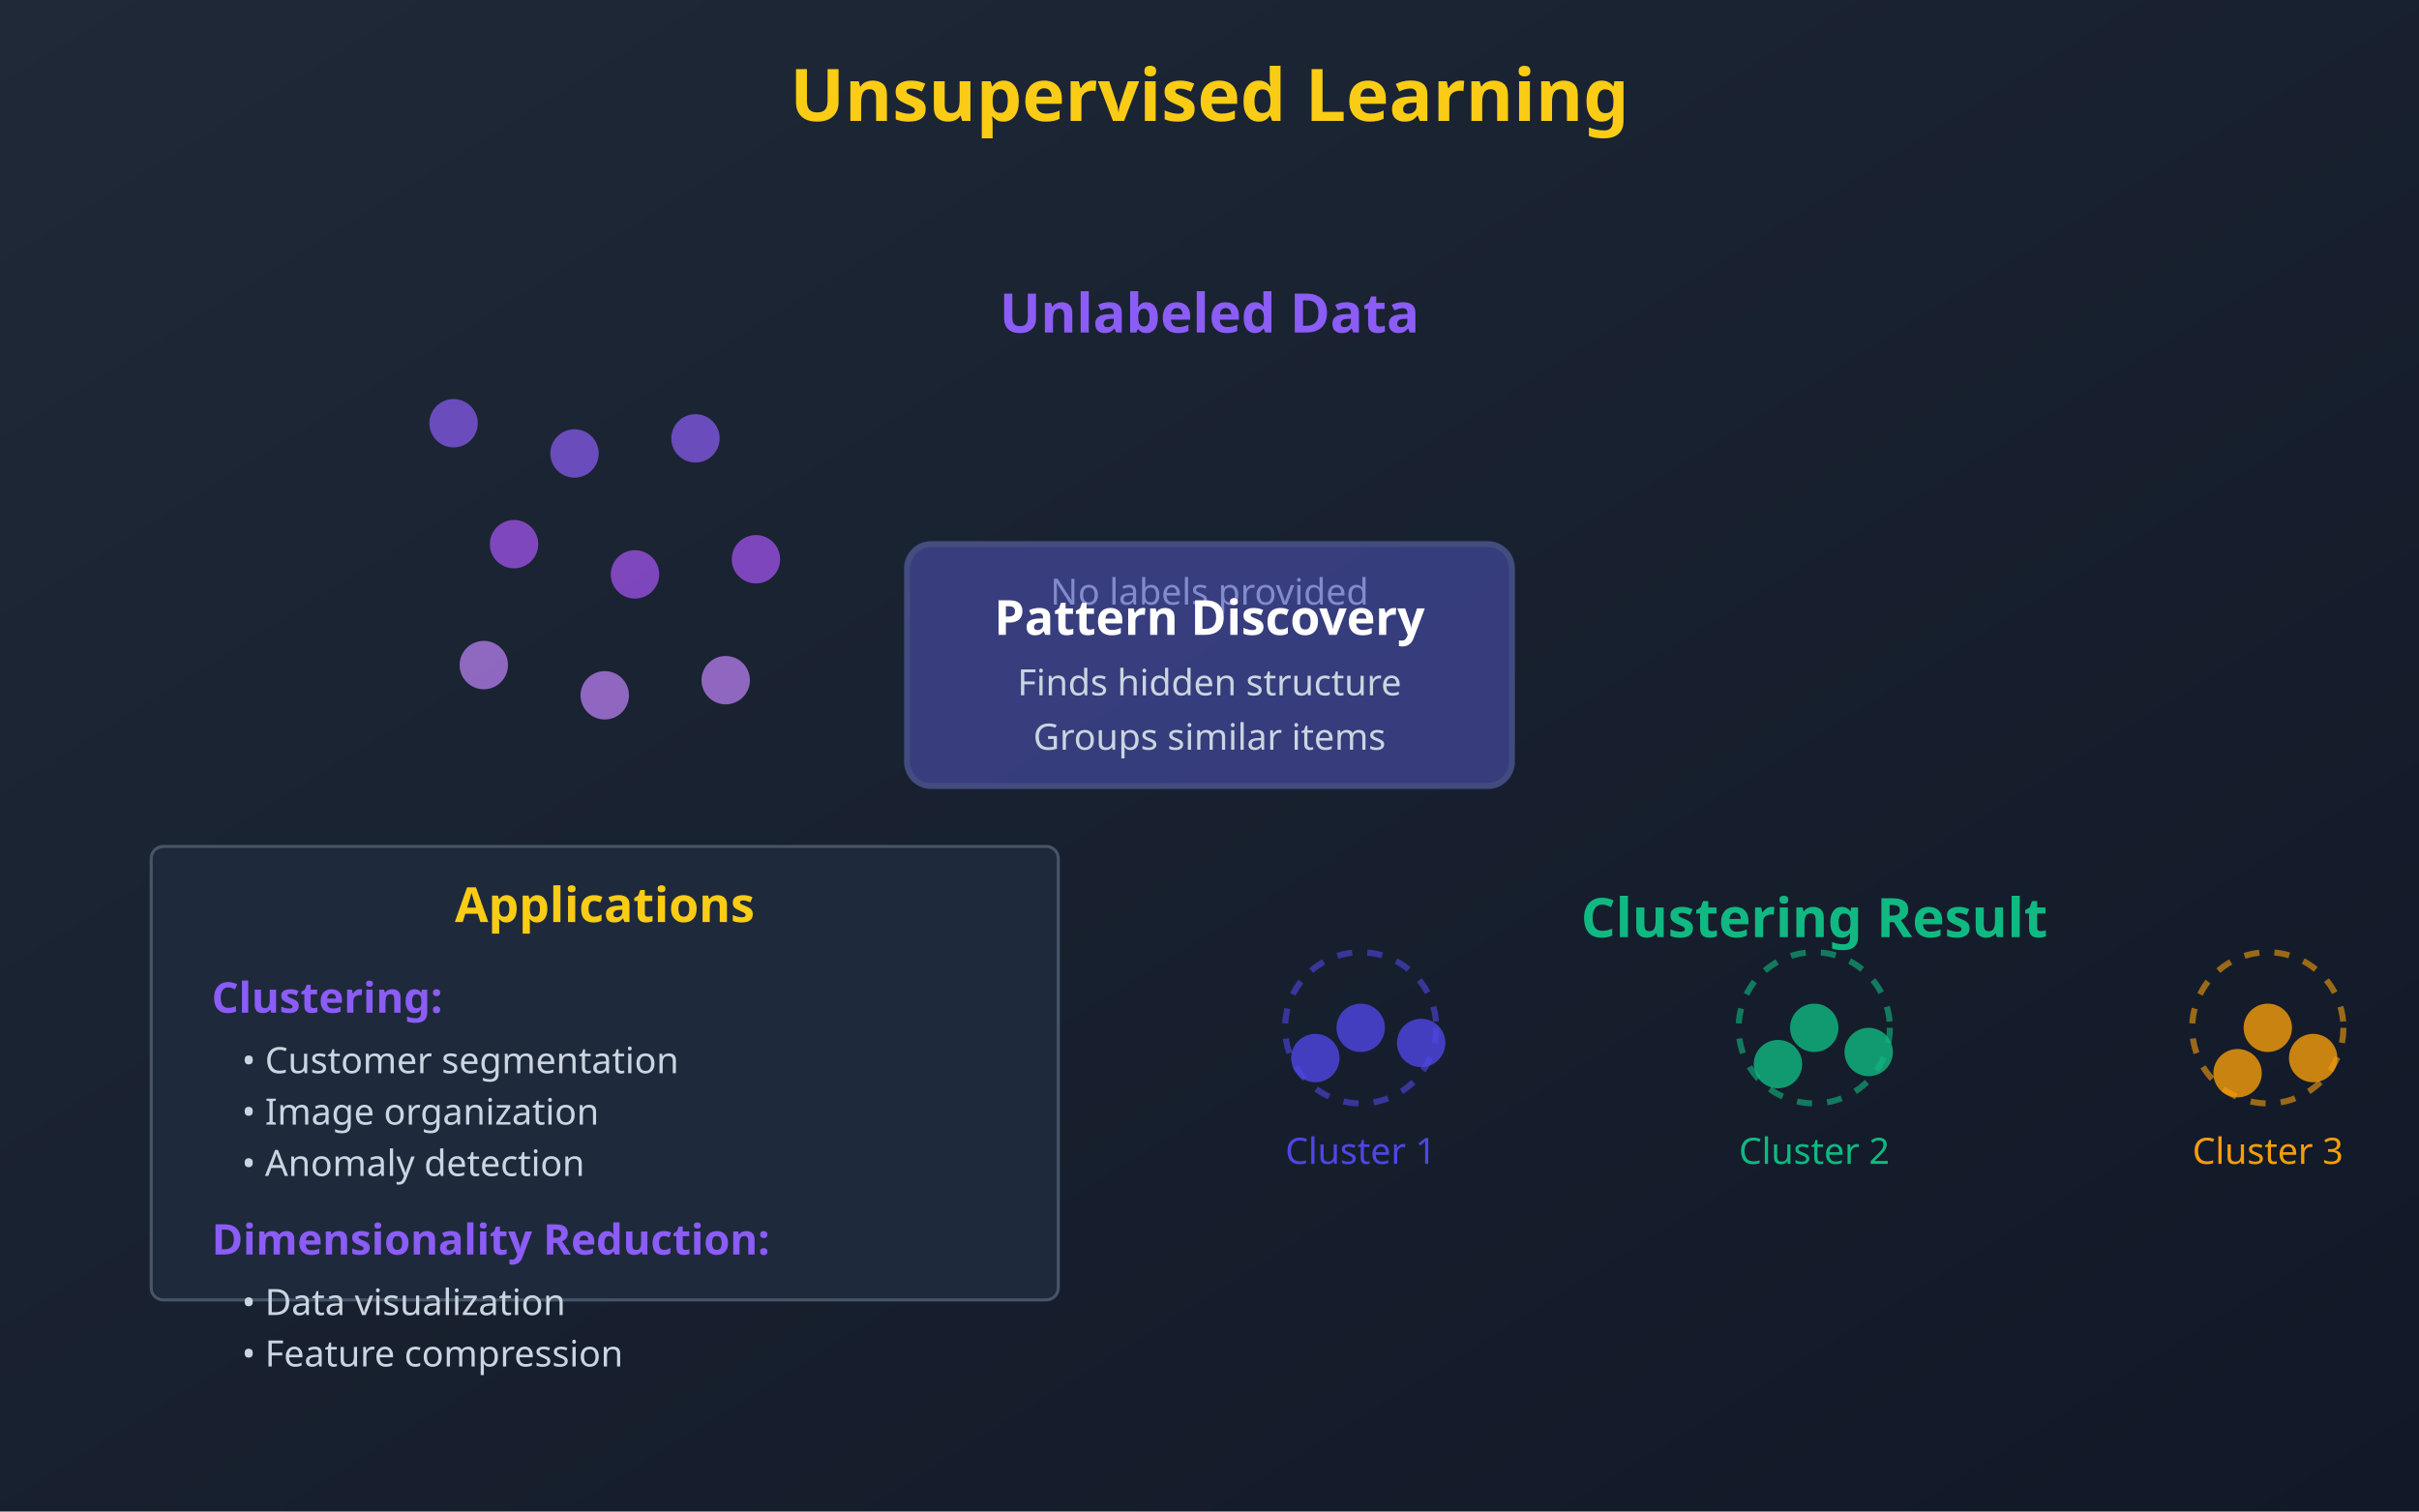
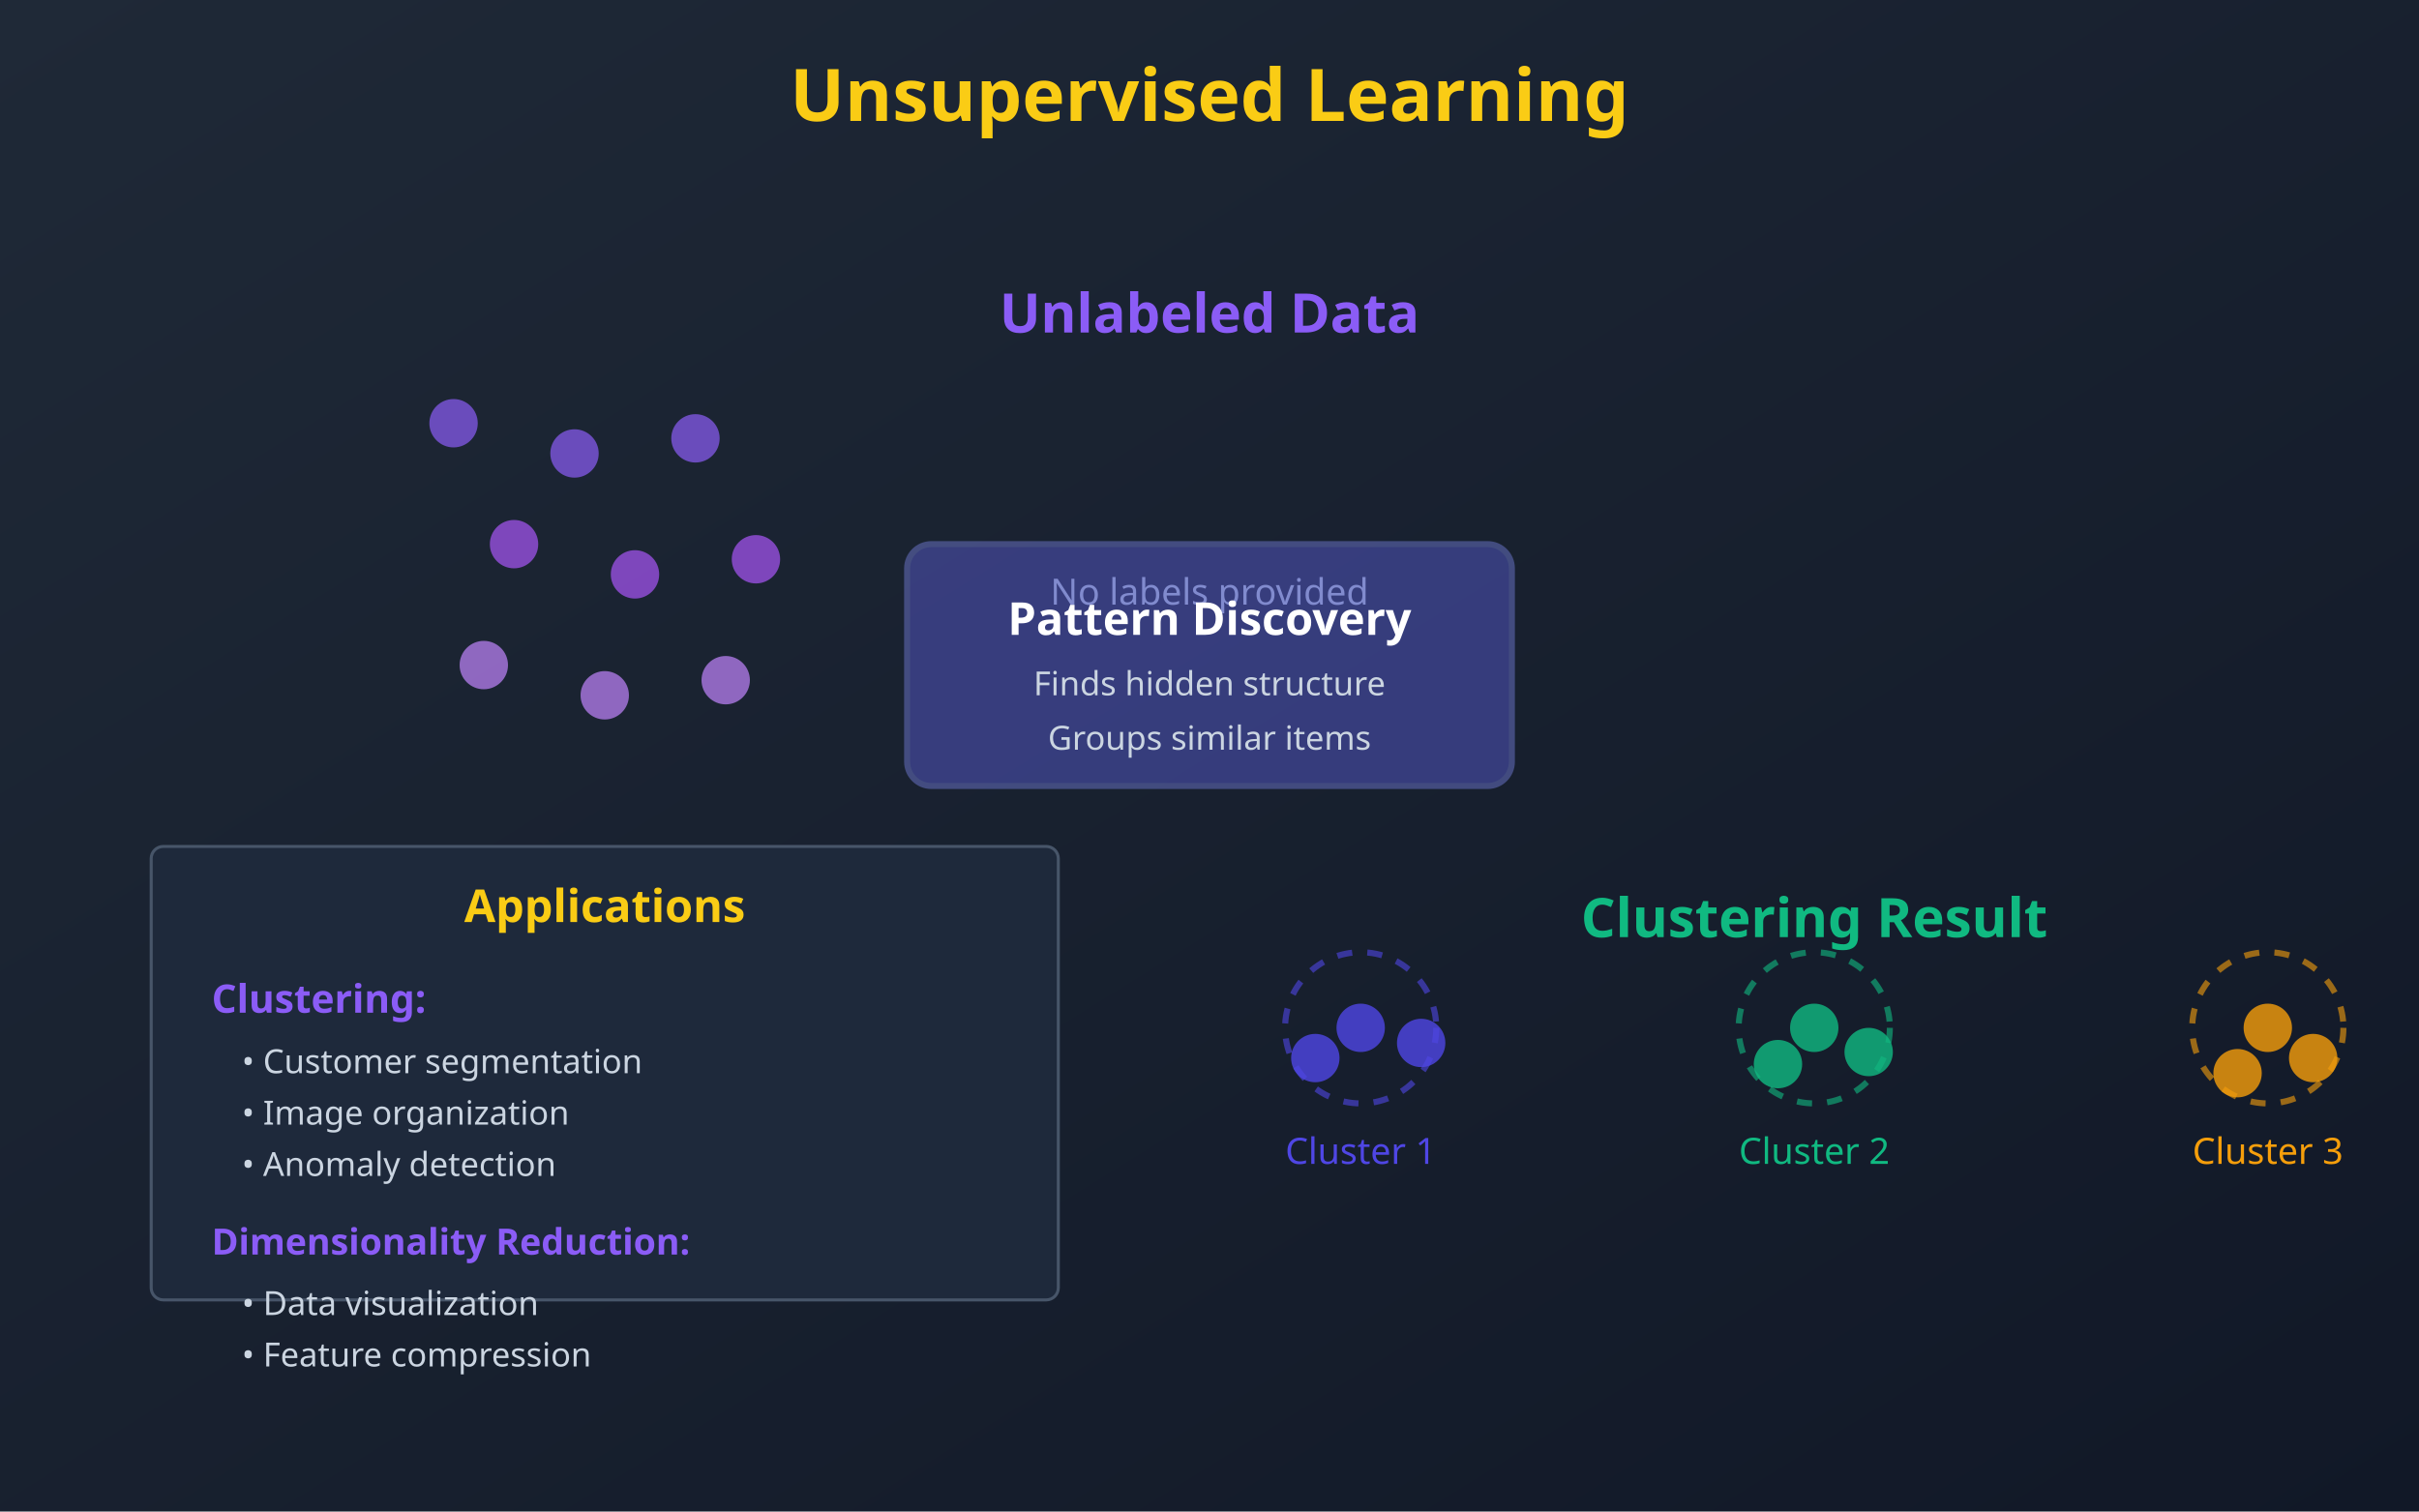
<svg xmlns="http://www.w3.org/2000/svg" width="800" height="500" viewBox="0 0 800 500">
  <defs>
    <linearGradient id="unsupervisedBg" x1="0%" y1="0%" x2="100%" y2="100%">
      <stop offset="0%" style="stop-color:#1f2937;stop-opacity:1" />
      <stop offset="100%" style="stop-color:#111827;stop-opacity:1" />
    </linearGradient>
-     <clipPath id="clipPattern">
-       <rect x="0" y="0" width="200" height="80" />
-     </clipPath>
-     <clipPath id="clipApplications">
-       <rect x="0" y="0" width="300" height="150" />
-     </clipPath>
  </defs>
  <rect width="800" height="500" fill="url(#unsupervisedBg)" />
  <text x="400" y="40" font-family="system-ui, sans-serif" font-size="24" font-weight="bold" fill="#facc15" text-anchor="middle">Unsupervised Learning</text>
  <g transform="translate(50, 80)">
    <text x="350" y="30" font-family="system-ui, sans-serif" font-size="18" font-weight="bold" fill="#8b5cf6" text-anchor="middle">Unlabeled Data</text>
    <g transform="translate(100, 60)">
      <circle cx="0" cy="0" r="8" fill="#8b5cf6" opacity="0.7" />
      <circle cx="40" cy="10" r="8" fill="#8b5cf6" opacity="0.7" />
      <circle cx="80" cy="5" r="8" fill="#8b5cf6" opacity="0.7" />
      <circle cx="20" cy="40" r="8" fill="#a855f7" opacity="0.7" />
      <circle cx="60" cy="50" r="8" fill="#a855f7" opacity="0.7" />
      <circle cx="100" cy="45" r="8" fill="#a855f7" opacity="0.7" />
      <circle cx="10" cy="80" r="8" fill="#c084fc" opacity="0.7" />
      <circle cx="50" cy="90" r="8" fill="#c084fc" opacity="0.7" />
      <circle cx="90" cy="85" r="8" fill="#c084fc" opacity="0.7" />
    </g>
    <text x="350" y="120" font-family="system-ui, sans-serif" font-size="12" fill="#94a3b8" text-anchor="middle">No labels provided</text>
  </g>
  <g transform="translate(300, 180)">
    <rect x="0" y="0" width="200" height="80" fill="#6366f1" opacity="0.4" rx="8" stroke="#818cf8" stroke-width="2" />
-     <text x="100" y="30" font-family="system-ui, sans-serif" font-size="16" font-weight="bold" fill="#fff" text-anchor="middle">Pattern Discovery</text>
-     <text x="100" y="50" font-family="system-ui, sans-serif" font-size="12" fill="#cbd5e1" text-anchor="middle">Finds hidden structure</text>
-     <text x="100" y="68" font-family="system-ui, sans-serif" font-size="12" fill="#cbd5e1" text-anchor="middle">Groups similar items</text>
+     <text x="100" y="30" font-family="system-ui, sans-serif" font-size="15" font-weight="bold" fill="#fff" text-anchor="middle">Pattern Discovery</text>
+     <text x="100" y="50" font-family="system-ui, sans-serif" font-size="11" fill="#cbd5e1" text-anchor="middle">Finds hidden structure</text>
+     <text x="100" y="68" font-family="system-ui, sans-serif" font-size="11" fill="#cbd5e1" text-anchor="middle">Groups similar items</text>
  </g>
  <g transform="translate(50, 280)">
    <rect x="0" y="0" width="300" height="150" fill="#1e293b" rx="4" stroke="#475569" stroke-width="1" />
-     <text x="150" y="25" font-family="system-ui, sans-serif" font-size="16" font-weight="bold" fill="#facc15" text-anchor="middle">Applications</text>
-     <text x="20" y="55" font-family="system-ui, sans-serif" font-size="14" font-weight="bold" fill="#8b5cf6">Clustering:</text>
-     <text x="30" y="75" font-family="system-ui, sans-serif" font-size="12" fill="#cbd5e1">• Customer segmentation</text>
-     <text x="30" y="92" font-family="system-ui, sans-serif" font-size="12" fill="#cbd5e1">• Image organization</text>
-     <text x="30" y="109" font-family="system-ui, sans-serif" font-size="12" fill="#cbd5e1">• Anomaly detection</text>
-     <text x="20" y="135" font-family="system-ui, sans-serif" font-size="14" font-weight="bold" fill="#8b5cf6">Dimensionality Reduction:</text>
-     <text x="30" y="155" font-family="system-ui, sans-serif" font-size="12" fill="#cbd5e1">• Data visualization</text>
-     <text x="30" y="172" font-family="system-ui, sans-serif" font-size="12" fill="#cbd5e1">• Feature compression</text>
+     <text x="150" y="25" font-family="system-ui, sans-serif" font-size="15" font-weight="bold" fill="#facc15" text-anchor="middle">Applications</text>
+     <text x="20" y="55" font-family="system-ui, sans-serif" font-size="13" font-weight="bold" fill="#8b5cf6">Clustering:</text>
+     <text x="30" y="75" font-family="system-ui, sans-serif" font-size="11" fill="#cbd5e1">• Customer segmentation</text>
+     <text x="30" y="92" font-family="system-ui, sans-serif" font-size="11" fill="#cbd5e1">• Image organization</text>
+     <text x="30" y="109" font-family="system-ui, sans-serif" font-size="11" fill="#cbd5e1">• Anomaly detection</text>
+     <text x="20" y="135" font-family="system-ui, sans-serif" font-size="12" font-weight="bold" fill="#8b5cf6">Dimensionality Reduction:</text>
+     <text x="30" y="155" font-family="system-ui, sans-serif" font-size="11" fill="#cbd5e1">• Data visualization</text>
+     <text x="30" y="172" font-family="system-ui, sans-serif" font-size="11" fill="#cbd5e1">• Feature compression</text>
  </g>
  <g transform="translate(400, 280)">
    <text x="200" y="30" font-family="system-ui, sans-serif" font-size="18" font-weight="bold" fill="#10b981" text-anchor="middle">Clustering Result</text>
    <g transform="translate(50, 60)">
      <circle cx="0" cy="0" r="25" fill="none" stroke="#4f46e5" stroke-width="2" stroke-dasharray="5,5" opacity="0.6" />
      <circle cx="0" cy="0" r="8" fill="#4f46e5" opacity="0.8" />
      <circle cx="20" cy="5" r="8" fill="#4f46e5" opacity="0.8" />
      <circle cx="-15" cy="10" r="8" fill="#4f46e5" opacity="0.8" />
      <text x="0" y="45" font-family="system-ui, sans-serif" font-size="12" fill="#4f46e5" text-anchor="middle">Cluster 1</text>
    </g>
    <g transform="translate(200, 60)">
      <circle cx="0" cy="0" r="25" fill="none" stroke="#10b981" stroke-width="2" stroke-dasharray="5,5" opacity="0.6" />
      <circle cx="0" cy="0" r="8" fill="#10b981" opacity="0.8" />
      <circle cx="18" cy="8" r="8" fill="#10b981" opacity="0.8" />
      <circle cx="-12" cy="12" r="8" fill="#10b981" opacity="0.8" />
      <text x="0" y="45" font-family="system-ui, sans-serif" font-size="12" fill="#10b981" text-anchor="middle">Cluster 2</text>
    </g>
    <g transform="translate(350, 60)">
      <circle cx="0" cy="0" r="25" fill="none" stroke="#f59e0b" stroke-width="2" stroke-dasharray="5,5" opacity="0.6" />
      <circle cx="0" cy="0" r="8" fill="#f59e0b" opacity="0.8" />
      <circle cx="15" cy="10" r="8" fill="#f59e0b" opacity="0.8" />
      <circle cx="-10" cy="15" r="8" fill="#f59e0b" opacity="0.8" />
      <text x="0" y="45" font-family="system-ui, sans-serif" font-size="12" fill="#f59e0b" text-anchor="middle">Cluster 3</text>
    </g>
  </g>
</svg>
